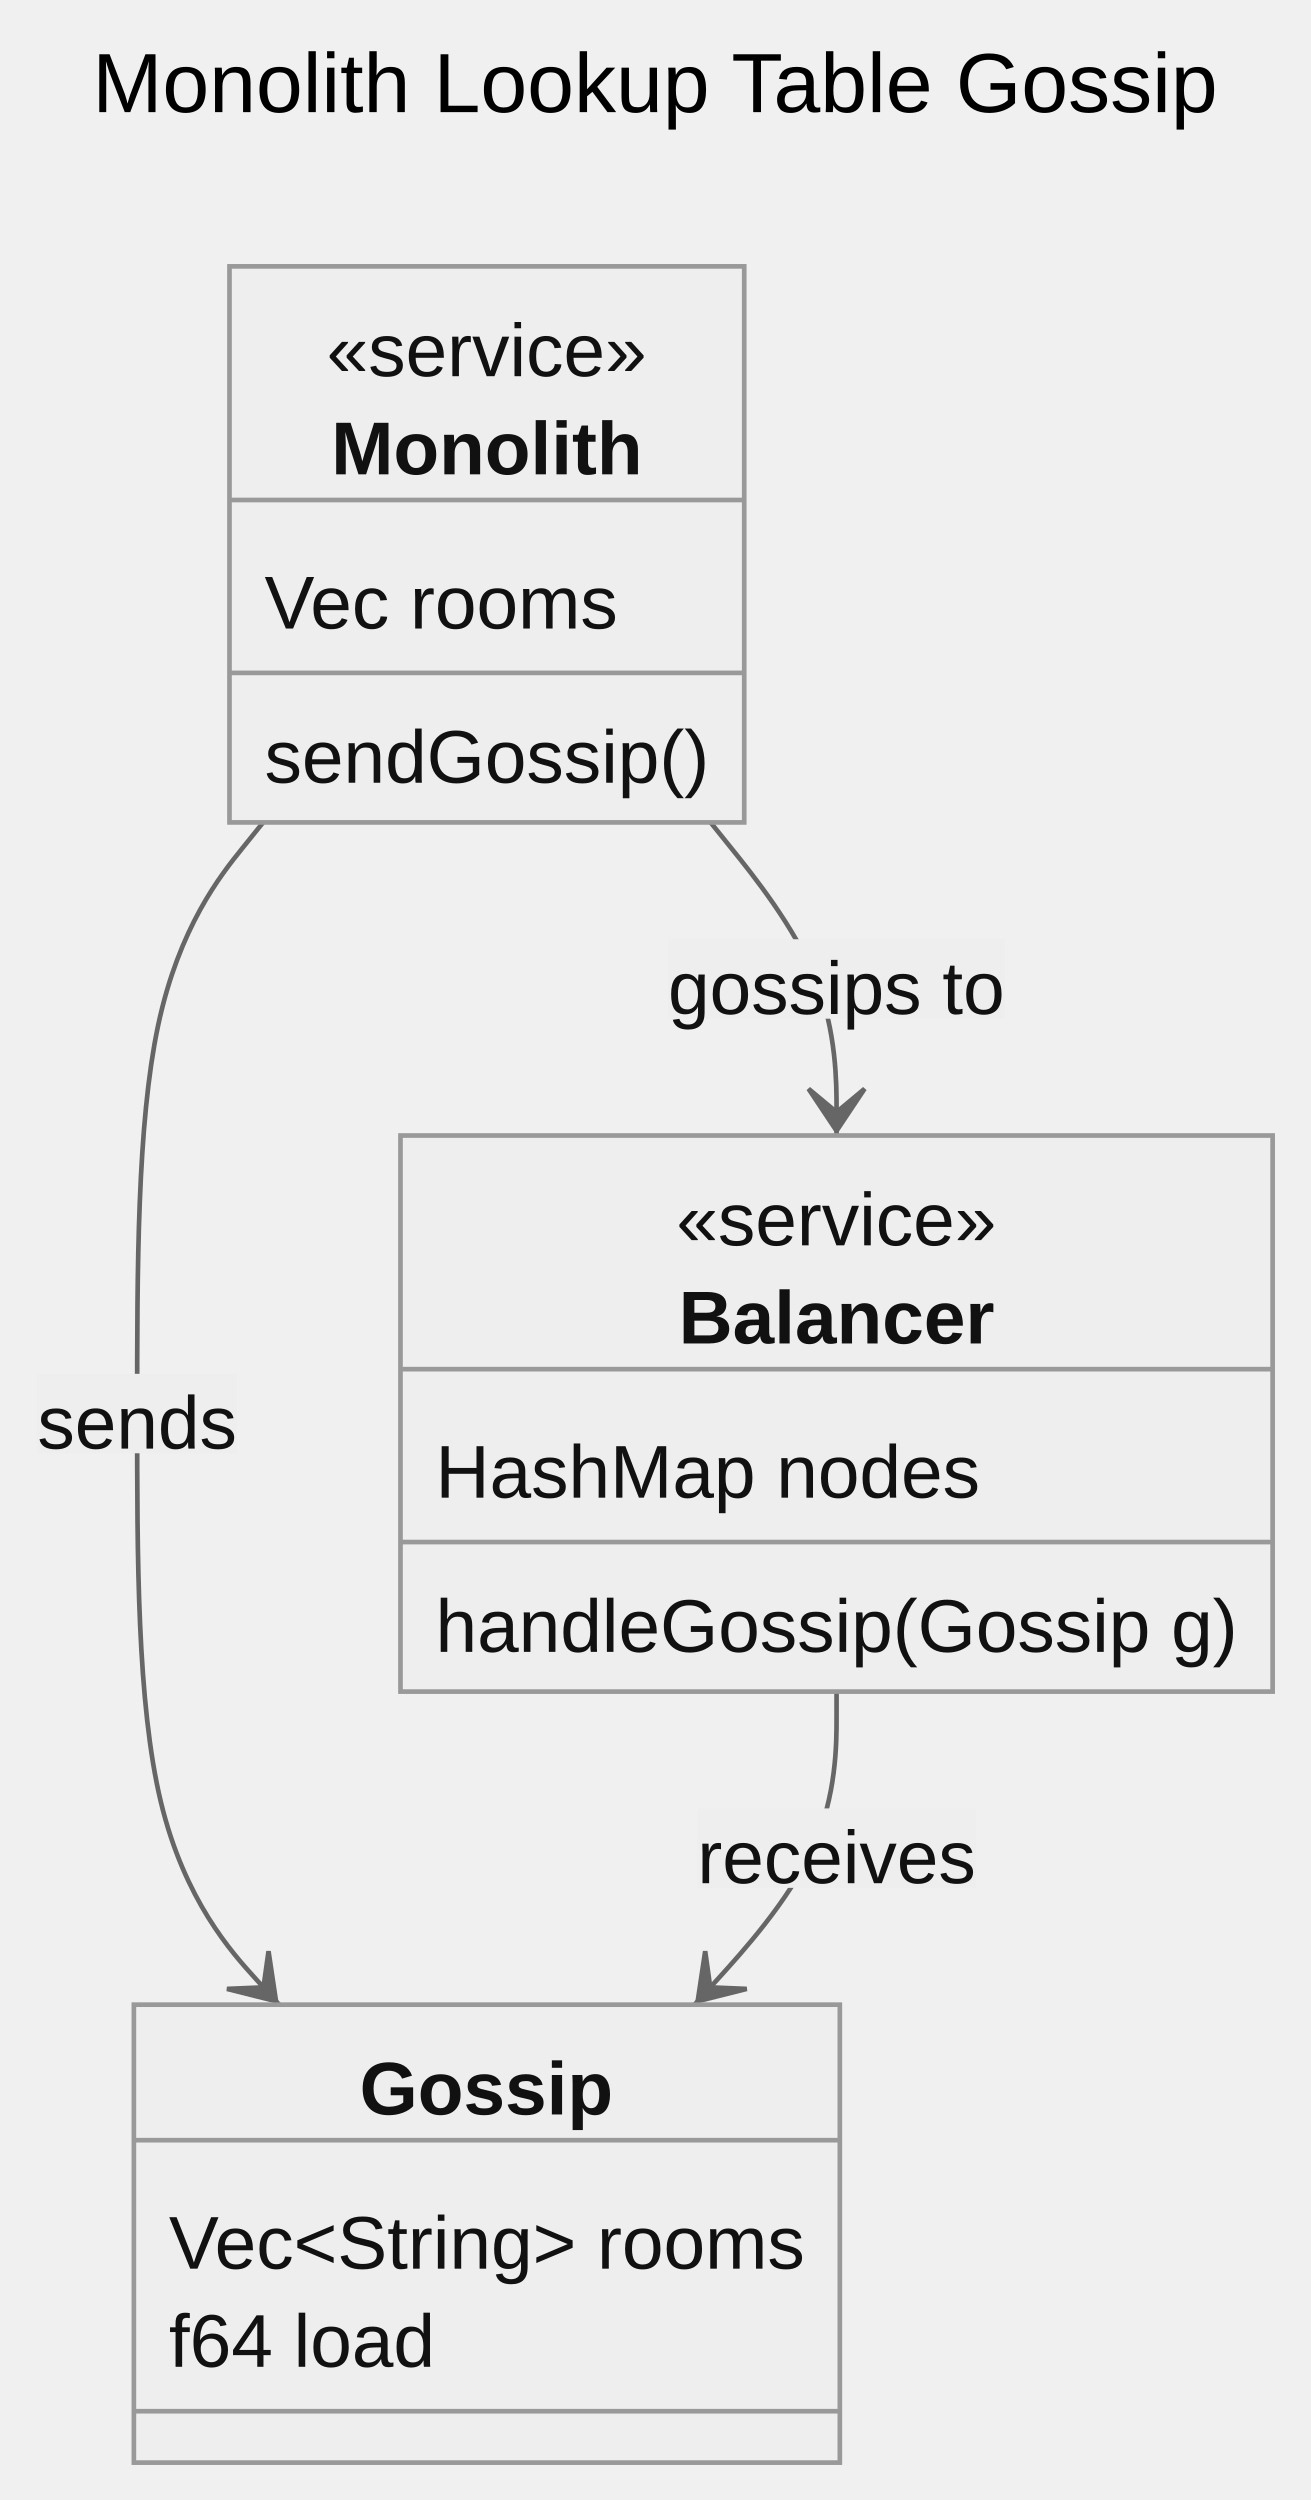
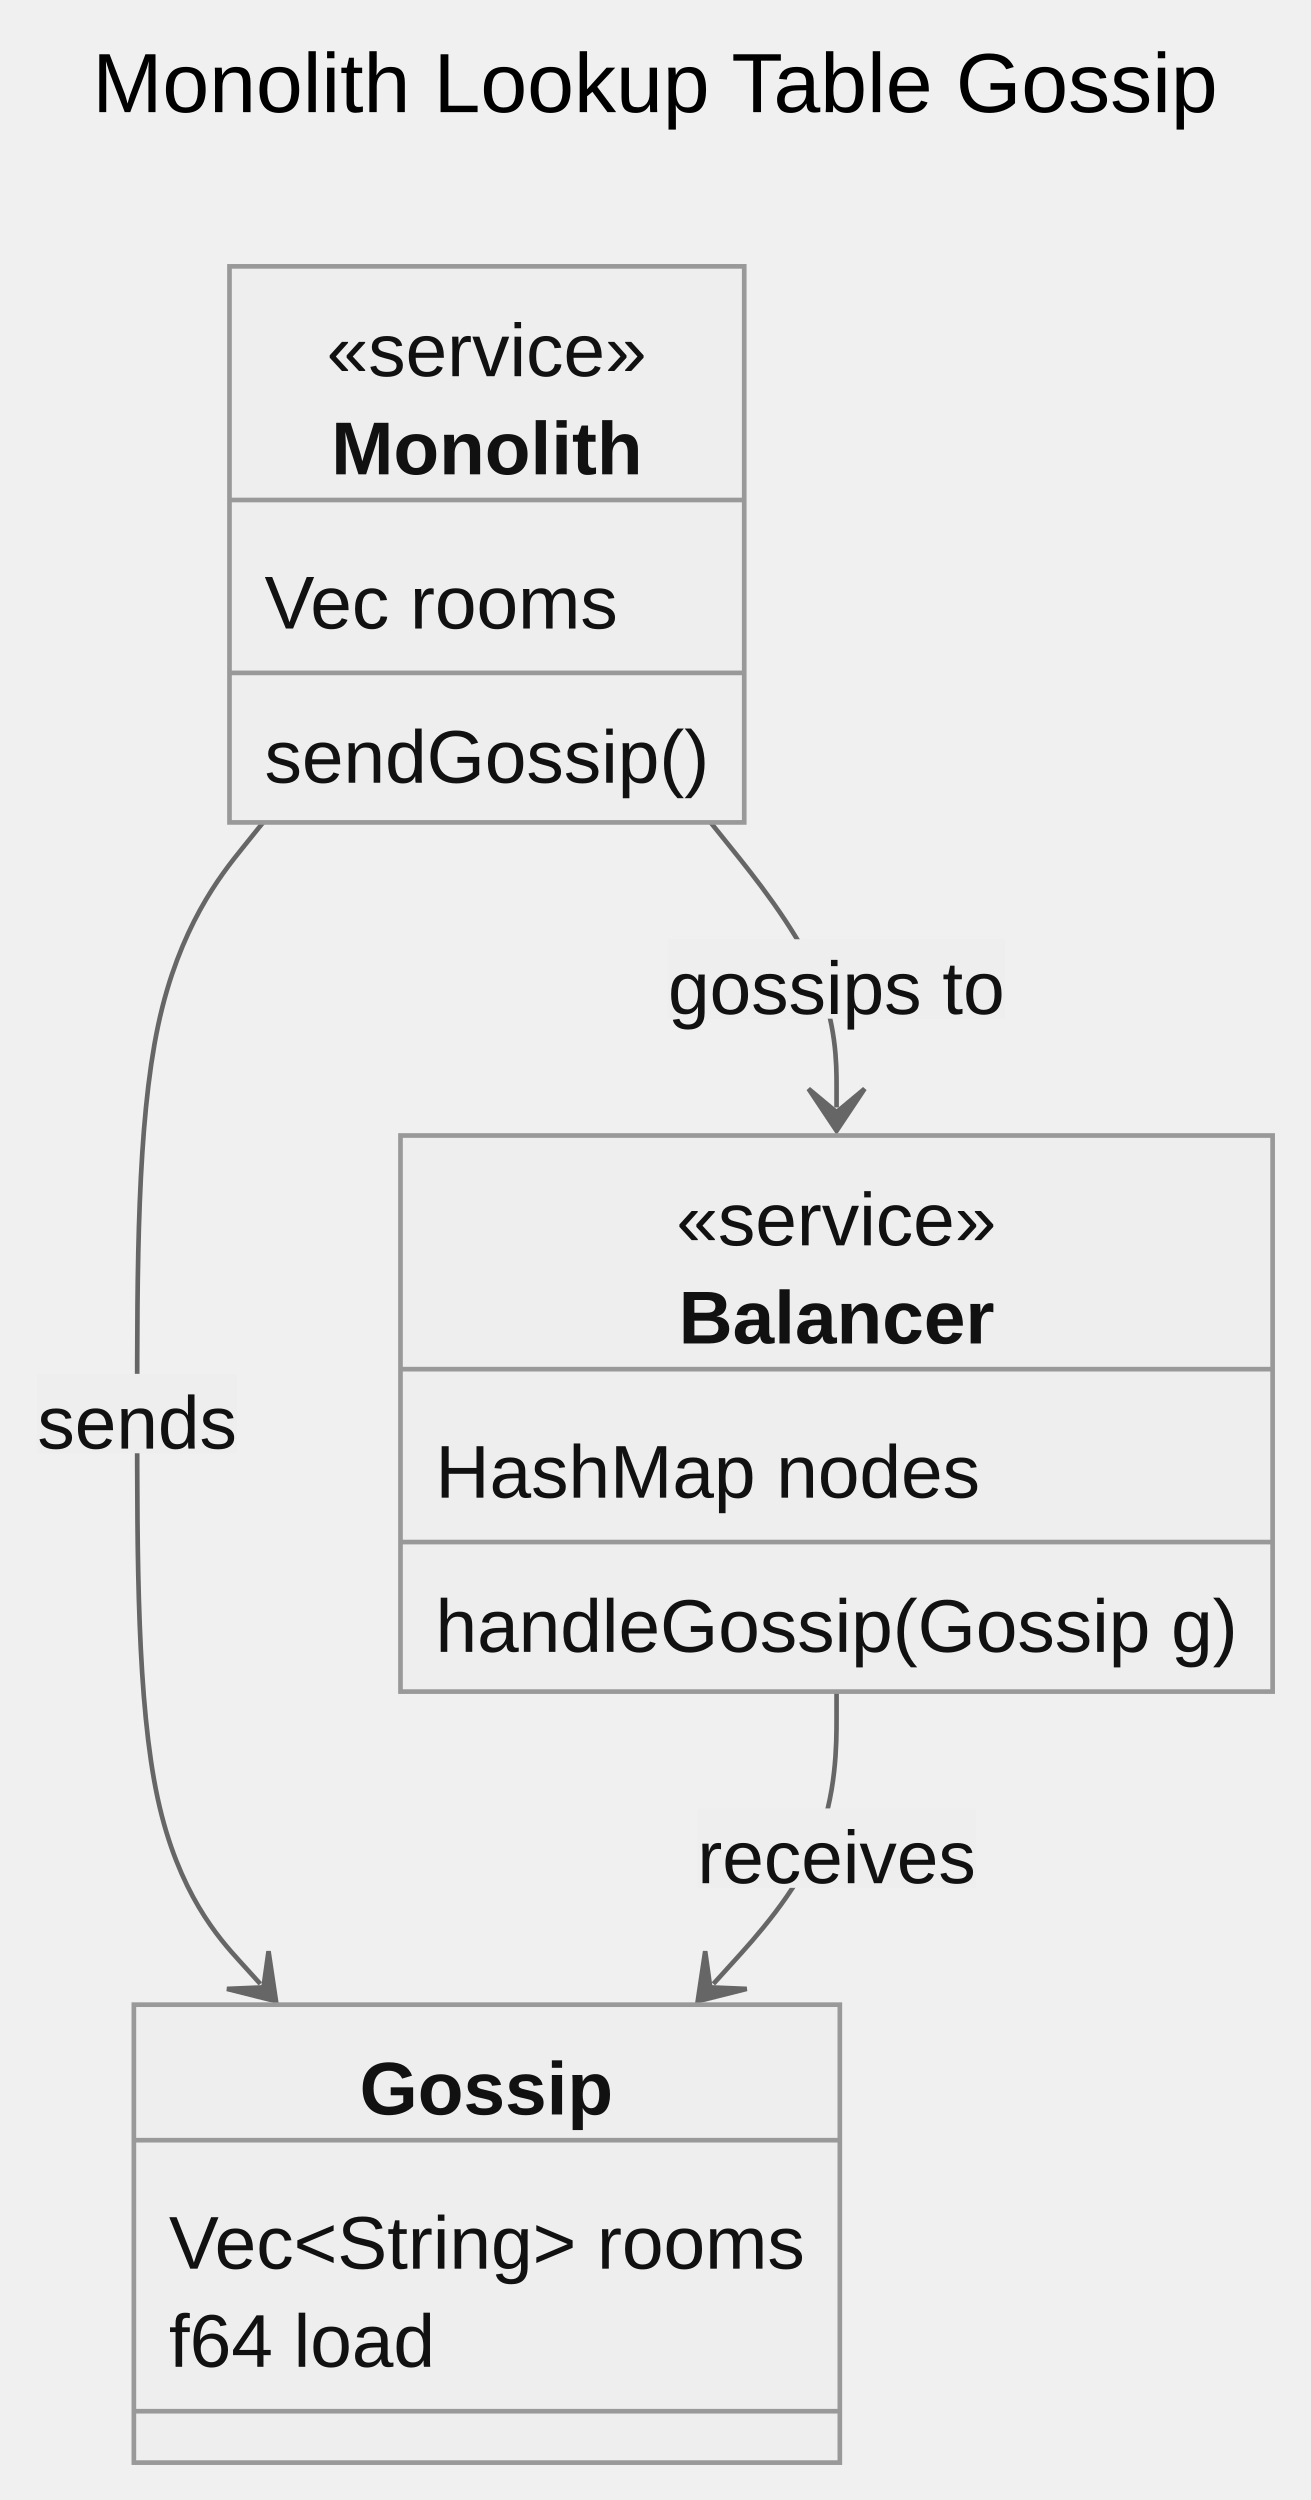
- <svg xmlns="http://www.w3.org/2000/svg" aria-labelledby="chart-title-my-svg" aria-roledescription="classDiagram" role="graphics-document document" viewBox="0 -49 280.344 535" style="max-width: 280.344px; background-color: white;" width="100%" id="my-svg">
-   <style>#my-svg{font-family:"trebuchet ms",verdana,arial,sans-serif;font-size:16px;fill:#000000;}#my-svg .error-icon{fill:#552222;}#my-svg .error-text{fill:#552222;stroke:#552222;}#my-svg .edge-thickness-normal{stroke-width:2px;}#my-svg .edge-thickness-thick{stroke-width:3.5px;}#my-svg .edge-pattern-solid{stroke-dasharray:0;}#my-svg .edge-pattern-dashed{stroke-dasharray:3;}#my-svg .edge-pattern-dotted{stroke-dasharray:2;}#my-svg .marker{fill:#666;stroke:#666;}#my-svg .marker.cross{stroke:#666;}#my-svg svg{font-family:"trebuchet ms",verdana,arial,sans-serif;font-size:16px;}#my-svg g.classGroup text{fill:#999;fill:#111111;stroke:none;font-family:"trebuchet ms",verdana,arial,sans-serif;font-size:10px;}#my-svg g.classGroup text .title{font-weight:bolder;}#my-svg .nodeLabel,#my-svg .edgeLabel{color:#111111;}#my-svg .edgeLabel .label rect{fill:#eee;}#my-svg .label text{fill:#111111;}#my-svg .edgeLabel .label span{background:#eee;}#my-svg .classTitle{font-weight:bolder;}#my-svg .node rect,#my-svg .node circle,#my-svg .node ellipse,#my-svg .node polygon,#my-svg .node path{fill:#eee;stroke:#999;stroke-width:1px;}#my-svg .divider{stroke:#999;stroke-width:1;}#my-svg g.clickable{cursor:pointer;}#my-svg g.classGroup rect{fill:#eee;stroke:#999;}#my-svg g.classGroup line{stroke:#999;stroke-width:1;}#my-svg .classLabel .box{stroke:none;stroke-width:0;fill:#eee;opacity:0.5;}#my-svg .classLabel .label{fill:#999;font-size:10px;}#my-svg .relation{stroke:#666;stroke-width:1;fill:none;}#my-svg .dashed-line{stroke-dasharray:3;}#my-svg .dotted-line{stroke-dasharray:1 2;}#my-svg #compositionStart,#my-svg .composition{fill:#666!important;stroke:#666!important;stroke-width:1;}#my-svg #compositionEnd,#my-svg .composition{fill:#666!important;stroke:#666!important;stroke-width:1;}#my-svg #dependencyStart,#my-svg .dependency{fill:#666!important;stroke:#666!important;stroke-width:1;}#my-svg #dependencyStart,#my-svg .dependency{fill:#666!important;stroke:#666!important;stroke-width:1;}#my-svg #extensionStart,#my-svg .extension{fill:#eee!important;stroke:#666!important;stroke-width:1;}#my-svg #extensionEnd,#my-svg .extension{fill:#eee!important;stroke:#666!important;stroke-width:1;}#my-svg #aggregationStart,#my-svg .aggregation{fill:#eee!important;stroke:#666!important;stroke-width:1;}#my-svg #aggregationEnd,#my-svg .aggregation{fill:#eee!important;stroke:#666!important;stroke-width:1;}#my-svg #lollipopStart,#my-svg .lollipop{fill:#eee!important;stroke:#666!important;stroke-width:1;}#my-svg #lollipopEnd,#my-svg .lollipop{fill:#eee!important;stroke:#666!important;stroke-width:1;}#my-svg .edgeTerminals{font-size:11px;}#my-svg .classTitleText{text-anchor:middle;font-size:18px;fill:#000000;}#my-svg :root{--mermaid-font-family:"trebuchet ms",verdana,arial,sans-serif;}</style>
+ <svg xmlns="http://www.w3.org/2000/svg" aria-roledescription="classDiagram" role="graphics-document document" viewBox="0 -49 280.344 535" style="max-width: 280.344px; background-color: white;" width="100%" id="my-svg">
+   <style>#my-svg{font-family:"trebuchet ms",verdana,arial,sans-serif;font-size:16px;fill:#000000;}#my-svg .error-icon{fill:#552222;}#my-svg .error-text{fill:#552222;stroke:#552222;}#my-svg .edge-thickness-normal{stroke-width:2px;}#my-svg .edge-thickness-thick{stroke-width:3.5px;}#my-svg .edge-pattern-solid{stroke-dasharray:0;}#my-svg .edge-pattern-dashed{stroke-dasharray:3;}#my-svg .edge-pattern-dotted{stroke-dasharray:2;}#my-svg .marker{fill:#666;stroke:#666;}#my-svg .marker.cross{stroke:#666;}#my-svg svg{font-family:"trebuchet ms",verdana,arial,sans-serif;font-size:16px;}#my-svg g.classGroup text{fill:#999;stroke:none;font-family:"trebuchet ms",verdana,arial,sans-serif;font-size:10px;}#my-svg g.classGroup text .title{font-weight:bolder;}#my-svg .nodeLabel,#my-svg .edgeLabel{color:#111111;}#my-svg .edgeLabel .label rect{fill:#eee;}#my-svg .label text{fill:#111111;}#my-svg .edgeLabel .label span{background:#eee;}#my-svg .classTitle{font-weight:bolder;}#my-svg .node rect,#my-svg .node circle,#my-svg .node ellipse,#my-svg .node polygon,#my-svg .node path{fill:#eee;stroke:#999;stroke-width:1px;}#my-svg .divider{stroke:#999;stroke-width:1;}#my-svg g.clickable{cursor:pointer;}#my-svg g.classGroup rect{fill:#eee;stroke:#999;}#my-svg g.classGroup line{stroke:#999;stroke-width:1;}#my-svg .classLabel .box{stroke:none;stroke-width:0;fill:#eee;opacity:0.5;}#my-svg .classLabel .label{fill:#999;font-size:10px;}#my-svg .relation{stroke:#666;stroke-width:1;fill:none;}#my-svg .dashed-line{stroke-dasharray:3;}#my-svg .dotted-line{stroke-dasharray:1 2;}#my-svg #compositionStart,#my-svg .composition{fill:#666!important;stroke:#666!important;stroke-width:1;}#my-svg #compositionEnd,#my-svg .composition{fill:#666!important;stroke:#666!important;stroke-width:1;}#my-svg #dependencyStart,#my-svg .dependency{fill:#666!important;stroke:#666!important;stroke-width:1;}#my-svg #dependencyStart,#my-svg .dependency{fill:#666!important;stroke:#666!important;stroke-width:1;}#my-svg #extensionStart,#my-svg .extension{fill:transparent!important;stroke:#666!important;stroke-width:1;}#my-svg #extensionEnd,#my-svg .extension{fill:transparent!important;stroke:#666!important;stroke-width:1;}#my-svg #aggregationStart,#my-svg .aggregation{fill:transparent!important;stroke:#666!important;stroke-width:1;}#my-svg #aggregationEnd,#my-svg .aggregation{fill:transparent!important;stroke:#666!important;stroke-width:1;}#my-svg #lollipopStart,#my-svg .lollipop{fill:#eee!important;stroke:#666!important;stroke-width:1;}#my-svg #lollipopEnd,#my-svg .lollipop{fill:#eee!important;stroke:#666!important;stroke-width:1;}#my-svg .edgeTerminals{font-size:11px;}#my-svg .classTitleText{text-anchor:middle;font-size:18px;fill:#000000;}#my-svg :root{--mermaid-font-family:"trebuchet ms",verdana,arial,sans-serif;}</style>
  <g>
    <defs>
-       <marker orient="auto" markerHeight="240" markerWidth="190" refY="7" refX="0" class="marker aggregation classDiagram" id="classDiagram-aggregationStart">
+       <marker orient="auto" markerHeight="240" markerWidth="190" refY="7" refX="18" class="marker aggregation classDiagram" id="my-svg_classDiagram-aggregationStart">
        <path d="M 18,7 L9,13 L1,7 L9,1 Z" />
      </marker>
    </defs>
    <defs>
-       <marker orient="auto" markerHeight="28" markerWidth="20" refY="7" refX="19" class="marker aggregation classDiagram" id="classDiagram-aggregationEnd">
+       <marker orient="auto" markerHeight="28" markerWidth="20" refY="7" refX="1" class="marker aggregation classDiagram" id="my-svg_classDiagram-aggregationEnd">
        <path d="M 18,7 L9,13 L1,7 L9,1 Z" />
      </marker>
    </defs>
    <defs>
-       <marker orient="auto" markerHeight="240" markerWidth="190" refY="7" refX="0" class="marker extension classDiagram" id="classDiagram-extensionStart">
+       <marker orient="auto" markerHeight="240" markerWidth="190" refY="7" refX="18" class="marker extension classDiagram" id="my-svg_classDiagram-extensionStart">
        <path d="M 1,7 L18,13 V 1 Z" />
      </marker>
    </defs>
    <defs>
-       <marker orient="auto" markerHeight="28" markerWidth="20" refY="7" refX="19" class="marker extension classDiagram" id="classDiagram-extensionEnd">
+       <marker orient="auto" markerHeight="28" markerWidth="20" refY="7" refX="1" class="marker extension classDiagram" id="my-svg_classDiagram-extensionEnd">
        <path d="M 1,1 V 13 L18,7 Z" />
      </marker>
    </defs>
    <defs>
-       <marker orient="auto" markerHeight="240" markerWidth="190" refY="7" refX="0" class="marker composition classDiagram" id="classDiagram-compositionStart">
+       <marker orient="auto" markerHeight="240" markerWidth="190" refY="7" refX="18" class="marker composition classDiagram" id="my-svg_classDiagram-compositionStart">
        <path d="M 18,7 L9,13 L1,7 L9,1 Z" />
      </marker>
    </defs>
    <defs>
-       <marker orient="auto" markerHeight="28" markerWidth="20" refY="7" refX="19" class="marker composition classDiagram" id="classDiagram-compositionEnd">
+       <marker orient="auto" markerHeight="28" markerWidth="20" refY="7" refX="1" class="marker composition classDiagram" id="my-svg_classDiagram-compositionEnd">
        <path d="M 18,7 L9,13 L1,7 L9,1 Z" />
      </marker>
    </defs>
    <defs>
-       <marker orient="auto" markerHeight="240" markerWidth="190" refY="7" refX="0" class="marker dependency classDiagram" id="classDiagram-dependencyStart">
+       <marker orient="auto" markerHeight="240" markerWidth="190" refY="7" refX="6" class="marker dependency classDiagram" id="my-svg_classDiagram-dependencyStart">
        <path d="M 5,7 L9,13 L1,7 L9,1 Z" />
      </marker>
    </defs>
    <defs>
-       <marker orient="auto" markerHeight="28" markerWidth="20" refY="7" refX="19" class="marker dependency classDiagram" id="classDiagram-dependencyEnd">
+       <marker orient="auto" markerHeight="28" markerWidth="20" refY="7" refX="13" class="marker dependency classDiagram" id="my-svg_classDiagram-dependencyEnd">
        <path d="M 18,7 L9,13 L14,7 L9,1 Z" />
      </marker>
    </defs>
    <defs>
-       <marker orient="auto" markerHeight="240" markerWidth="190" refY="7" refX="0" class="marker lollipop classDiagram" id="classDiagram-lollipopStart">
-         <circle r="6" cy="7" cx="6" fill="white" stroke="black" />
+       <marker orient="auto" markerHeight="240" markerWidth="190" refY="7" refX="13" class="marker lollipop classDiagram" id="my-svg_classDiagram-lollipopStart">
+         <circle r="6" cy="7" cx="7" fill="transparent" stroke="black" />
+       </marker>
+     </defs>
+     <defs>
+       <marker orient="auto" markerHeight="240" markerWidth="190" refY="7" refX="1" class="marker lollipop classDiagram" id="my-svg_classDiagram-lollipopEnd">
+         <circle r="6" cy="7" cx="7" fill="transparent" stroke="black" />
      </marker>
    </defs>
    <g class="root">
      <g class="clusters" />
      <g class="edgePaths">
-         <path marker-end="url(#classDiagram-dependencyEnd)" style="fill:none" class="edge-pattern-solid relation" id="id1" d="M56.309,127L51.816,132.583C47.323,138.167,38.337,149.333,33.844,170.417C29.352,191.5,29.352,222.5,29.352,253.5C29.352,284.5,29.352,315.5,34.416,336.583C39.481,357.667,49.61,368.833,54.675,374.417L59.739,380" />
-         <path marker-end="url(#classDiagram-dependencyEnd)" style="fill:none" class="edge-pattern-solid relation" id="id2" d="M179.023,313L179.023,318.583C179.023,324.167,179.023,335.333,173.959,346.5C168.894,357.667,158.765,368.833,153.7,374.417L148.636,380" />
-         <path marker-end="url(#classDiagram-dependencyEnd)" style="fill:none" class="edge-pattern-solid relation" id="id3" d="M152.066,127L156.559,132.583C161.052,138.167,170.038,149.333,174.531,160.5C179.023,171.667,179.023,182.833,179.023,188.417L179.023,194" />
+         <path marker-end="url(#my-svg_classDiagram-dependencyEnd)" style="fill:none" class="edge-pattern-solid relation" id="id1" d="M56.309,127L51.816,132.583C47.323,138.167,38.337,149.333,33.844,170.417C29.352,191.5,29.352,222.5,29.352,253.5C29.352,284.5,29.352,315.5,33.744,335.843C38.137,356.185,46.923,365.871,51.316,370.713L55.708,375.556" />
+         <path marker-end="url(#my-svg_classDiagram-dependencyEnd)" style="fill:none" class="edge-pattern-solid relation" id="id2" d="M179.023,313L179.023,318.583C179.023,324.167,179.023,335.333,174.631,345.759C170.238,356.185,161.452,365.871,157.059,370.713L152.667,375.556" />
+         <path marker-end="url(#my-svg_classDiagram-dependencyEnd)" style="fill:none" class="edge-pattern-solid relation" id="id3" d="M152.066,127L156.559,132.583C161.052,138.167,170.038,149.333,174.531,159.5C179.023,169.667,179.023,178.833,179.023,183.417L179.023,188" />
      </g>
      <g class="edgeLabels">
        <g transform="translate(29.35156, 253.5)" class="edgeLabel">
          <g transform="translate(-21.35156, -8.5)" class="label">
            <rect height="17" width="42.703" ry="0" rx="0" />
            <text style="">
              <tspan class="row" x="0" dy="1em" xml:space="preserve">sends</tspan>
            </text>
          </g>
        </g>
        <g transform="translate(179.0234, 346.5)" class="edgeLabel">
          <g transform="translate(-29.78906, -8.5)" class="label">
            <rect height="17" width="59.578" ry="0" rx="0" />
            <text style="">
              <tspan class="row" x="0" dy="1em" xml:space="preserve">receives</tspan>
            </text>
          </g>
        </g>
        <g transform="translate(179.0234, 160.5)" class="edgeLabel">
          <g transform="translate(-36.07031, -8.5)" class="label">
            <rect height="17" width="72.141" ry="0" rx="0" />
            <text style="">
              <tspan class="row" x="0" dy="1em" xml:space="preserve">gossips to</tspan>
            </text>
          </g>
        </g>
      </g>
      <g class="nodes">
        <g transform="translate(179.0234, 253.5)" id="classId-Balancer-0" class="node default">
          <rect height="119" width="186.641" y="-59.5" x="-93.32" class="outer title-state" />
          <line y2="-9.5" y1="-9.5" x2="93.32" x1="-93.32" class="divider" />
          <line y2="27.5" y1="27.5" x2="93.32" x1="-93.32" class="divider" />
          <g class="label">
            <text transform="translate( -34.28906, -52)" style="">
              <tspan class="title-row" x="0" dy="1em" xml:space="preserve">«service»</tspan>
            </text>
            <text transform="translate( -33.79688, -31)" class="classTitle" style="">
              <tspan class="title-row" x="0" dy="1em" xml:space="preserve">Balancer</tspan>
            </text>
            <text transform="translate( -85.82031, 2)" style="">
              <tspan class="title-row" x="0" dy="1em" xml:space="preserve">HashMap nodes</tspan>
            </text>
            <text transform="translate( -85.82031, 35)" style="">
              <tspan class="title-row" x="0" dy="1em" xml:space="preserve">handleGossip(Gossip g)</tspan>
            </text>
          </g>
        </g>
        <g transform="translate(104.1875, 67.5)" id="classId-Monolith-1" class="node default">
          <rect height="119" width="110.156" y="-59.5" x="-55.078" class="outer title-state" />
          <line y2="-9.5" y1="-9.5" x2="55.078" x1="-55.078" class="divider" />
          <line y2="27.5" y1="27.5" x2="55.078" x1="-55.078" class="divider" />
          <g class="label">
            <text transform="translate( -34.28906, -52)" style="">
              <tspan class="title-row" x="0" dy="1em" xml:space="preserve">«service»</tspan>
            </text>
            <text transform="translate( -33.32031, -31)" class="classTitle" style="">
              <tspan class="title-row" x="0" dy="1em" xml:space="preserve">Monolith</tspan>
            </text>
            <text transform="translate( -47.57812, 2)" style="">
              <tspan class="title-row" x="0" dy="1em" xml:space="preserve">Vec rooms</tspan>
            </text>
            <text transform="translate( -47.57812, 35)" style="">
              <tspan class="title-row" x="0" dy="1em" xml:space="preserve">sendGossip()</tspan>
            </text>
          </g>
        </g>
        <g transform="translate(104.1875, 429)" id="classId-Gossip-2" class="node default">
          <rect height="98" width="151.078" y="-49" x="-75.539" class="outer title-state" />
          <line y2="-20" y1="-20" x2="75.539" x1="-75.539" class="divider" />
          <line y2="38" y1="38" x2="75.539" x1="-75.539" class="divider" />
          <g class="label">
            <text style="">
              <tspan class="title-row" x="0" dy="1em" xml:space="preserve" />
            </text>
            <text transform="translate( -27.23047, -41.5)" class="classTitle" style="">
              <tspan class="title-row" x="0" dy="1em" xml:space="preserve">Gossip</tspan>
            </text>
            <text transform="translate( -68.03906, -8.5)" style="">
              <tspan class="title-row" x="0" dy="1em" xml:space="preserve">Vec&lt;String&gt; rooms</tspan>
            </text>
            <text transform="translate( -68.03906, 12.5)" style="">
              <tspan class="title-row" x="0" dy="1em" xml:space="preserve">f64 load</tspan>
            </text>
          </g>
        </g>
      </g>
    </g>
  </g>
  <text class="classTitleText" y="-25" x="140.172">Monolith Lookup Table Gossip</text>
</svg>
